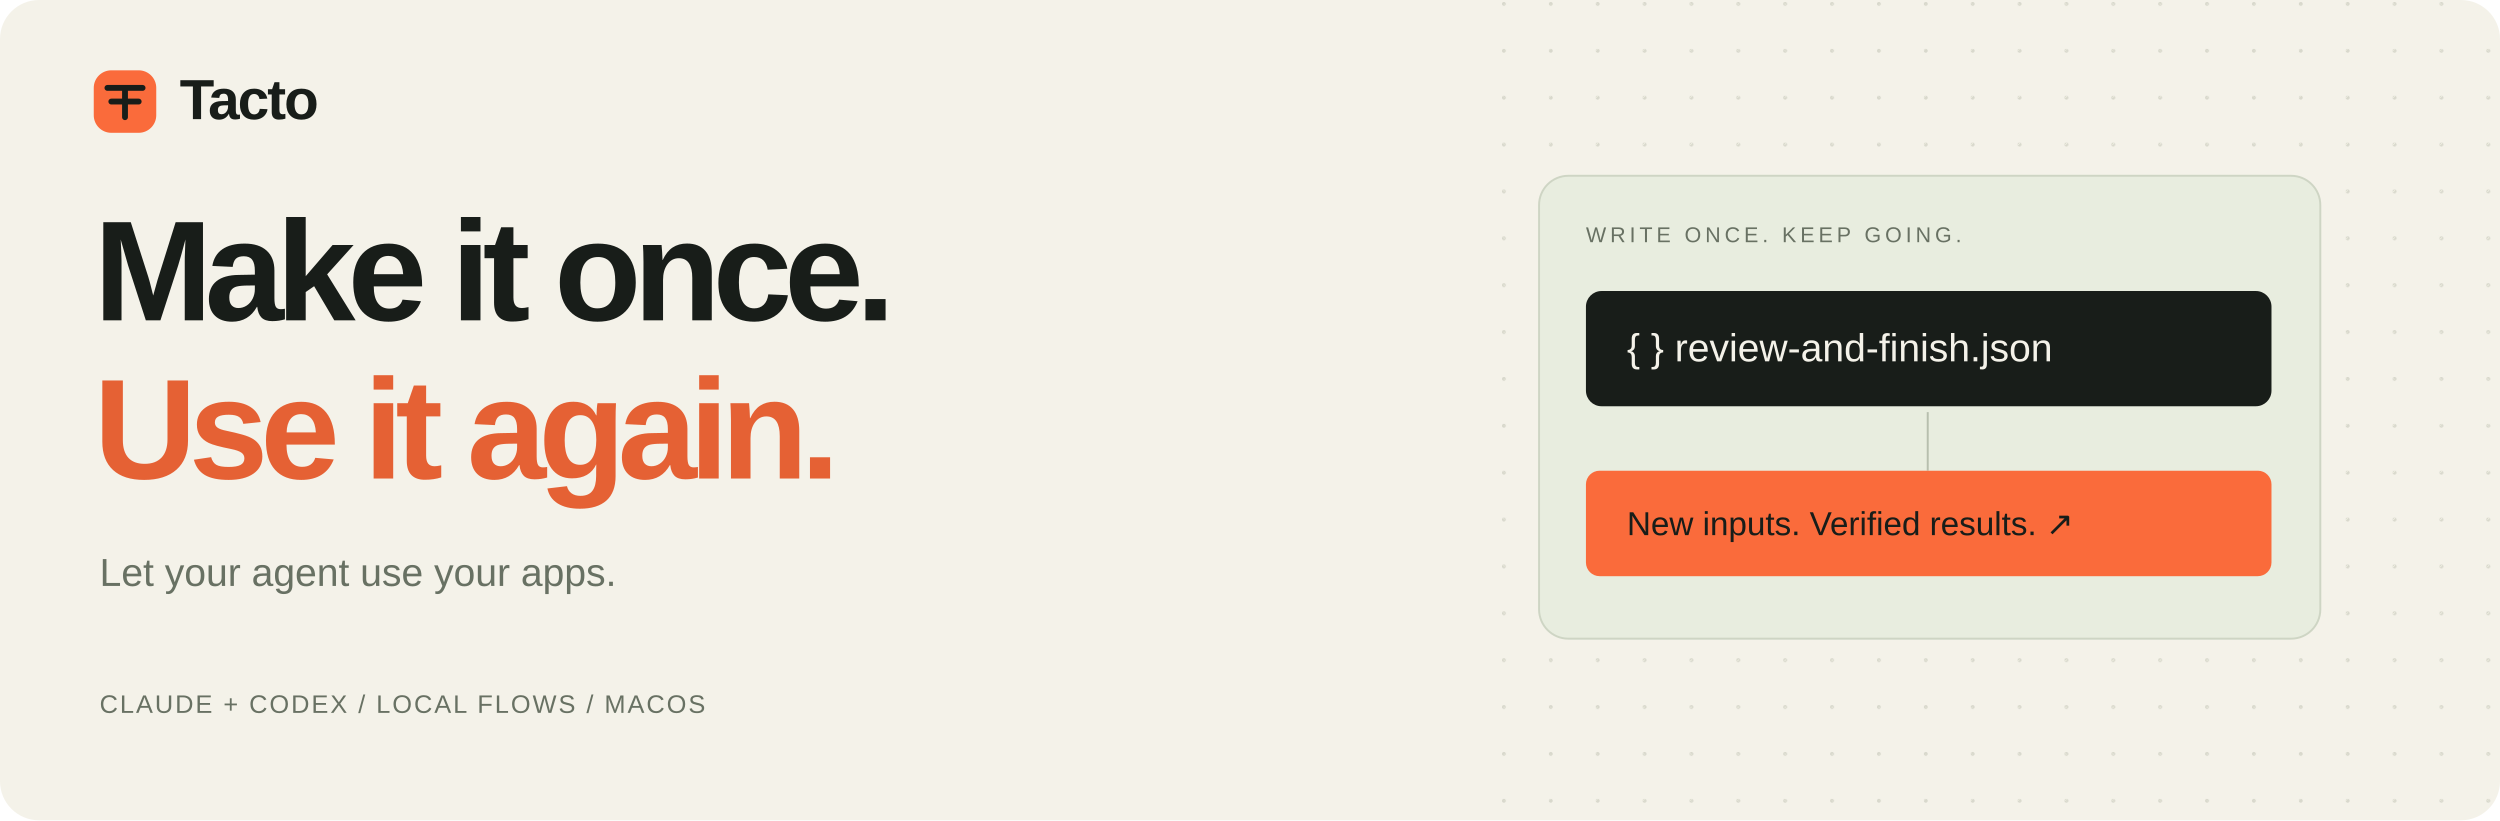
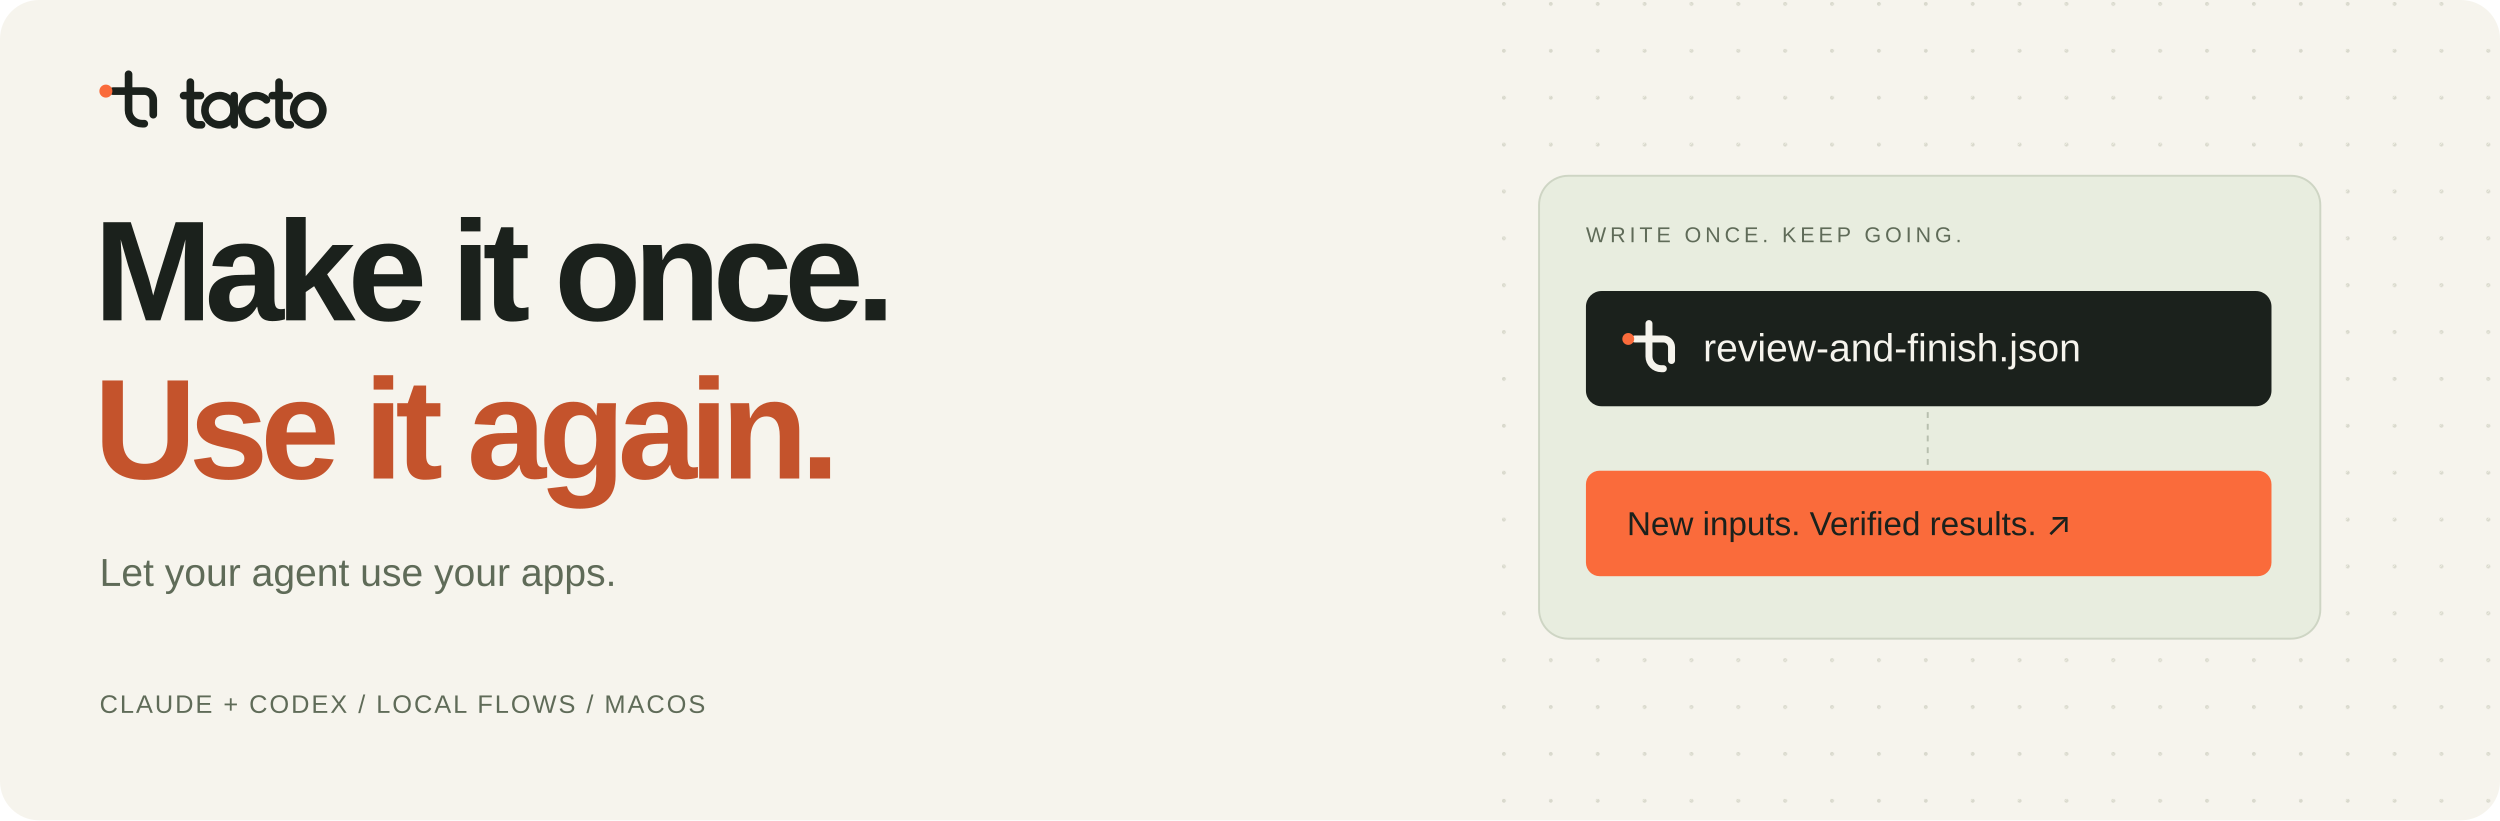
- <svg xmlns="http://www.w3.org/2000/svg" width="1280" height="420" viewBox="0 0 1280 420" role="img" aria-label="Tacto. Make it once. Use it again. Reusable computer use for Claude and Codex.">
+ <svg xmlns="http://www.w3.org/2000/svg" width="1280" height="420" viewBox="0 0 1280 420" role="img" aria-labelledby="tacto-banner-title">
  <defs>
    <pattern id="dots" width="24" height="24" patternUnits="userSpaceOnUse">
      <circle cx="2" cy="2" r="1" fill="#d8d8cc" />
    </pattern>
  </defs>
-   <rect width="1280" height="420" rx="20" fill="#f4f2e9" />
+   <rect width="1280" height="420" rx="20" fill="#f6f4ed" />
  <rect x="750" width="530" height="420" rx="20" fill="url(#dots)" />
-   <g font-family="Arial,sans-serif">
-     <rect x="48" y="36" width="32" height="32" rx="9" fill="#fa6b3b" />
-     <path d="M55 45h18M64 45v15M57 52h14" stroke="#181d19" stroke-width="3" stroke-linecap="round" />
-     <text x="92" y="61" font-size="29" font-weight="700" letter-spacing="-1" fill="#181d19">Tacto</text>
-     <text x="48" y="164" font-size="73" font-weight="700" letter-spacing="-4" fill="#181d19">Make it once.</text>
-     <text x="48" y="245" font-size="73" font-weight="700" letter-spacing="-4" fill="#e56134">Use it again.</text>
-     <text x="51" y="300" font-size="20" fill="#687163">Let your agent use your apps.</text>
-     <text x="51" y="365" font-size="13" letter-spacing="1" fill="#687163">CLAUDE + CODEX  /  LOCAL FLOWS  /  MACOS</text>
+   <g transform="translate(48 34) scale(1.15)">
+     <g fill="none" stroke="#1b211c" stroke-width="3.4" stroke-linecap="round" stroke-linejoin="round">
+       <path d="M15.5 3.5V19.5A6 6 0 0 0 21.5 25.5H22.5M26.5 21.5V15A4 4 0 0 0 22.5 11H8.6" />
+       <g transform="translate(39 0)">
+         <path d="M4 7V22.5A3.5 3.5 0 0 0 7.5 26H9M1 13H8.5" />
+         <circle cx="17" cy="19.5" r="6.5" />
+         <path d="M23.5 13V26" />
+         <path d="M37.9 14.9A6.5 6.5 0 1 0 37.9 24.1" />
+         <path d="M43.5 7V22.5A3.5 3.5 0 0 0 47 26H48.5M40.5 13H48" />
+         <circle cx="56.5" cy="19.5" r="6.5" />
+       </g>
+     </g>
+     <circle cx="5.4" cy="11" r="2.9" fill="#fa6b3b" />
  </g>
-   <g font-family="Arial,sans-serif">
+   <g font-family="-apple-system,'Helvetica Neue',Arial,sans-serif">
+     <text x="48" y="164" font-size="73" font-weight="700" letter-spacing="-4" fill="#1b211c">Make it once.</text>
+     <text x="48" y="245" font-size="73" font-weight="700" letter-spacing="-4" fill="#c4532c">Use it again.</text>
+     <text x="51" y="300" font-size="20" fill="#5f6b58">Let your agent use your apps.</text>
+     <text x="51" y="365" font-size="13" letter-spacing="1" fill="#5f6b58">CLAUDE + CODEX  /  LOCAL FLOWS  /  MACOS</text>
+   </g>
+   <g font-family="-apple-system,'Helvetica Neue',Arial,sans-serif">
    <rect x="788" y="90" width="400" height="237" rx="15" fill="#e8eddf" stroke="#ced5c4" />
-     <text x="812" y="124" fill="#687163" font-size="11" letter-spacing="2">WRITE ONCE. KEEP GOING.</text>
-     <rect x="812" y="149" width="351" height="59" rx="8" fill="#181d19" />
-     <text x="833" y="185" fill="#f4f2e9" font-size="20">{ } review-and-finish.json</text>
-     <path d="M987 211v30" stroke="#b7bfae" />
+     <text x="812" y="124" fill="#5f6b58" font-size="11" letter-spacing="2">WRITE ONCE. KEEP GOING.</text>
+     <rect x="812" y="149" width="351" height="59" rx="8" fill="#1b211c" />
+     <g transform="translate(828 162) scale(1.05)">
+       <path d="M15.5 3.5V19.5A6 6 0 0 0 21.5 25.5H22.5M26.5 21.5V15A4 4 0 0 0 22.5 11H8.6" fill="none" stroke="#f6f4ed" stroke-width="3.4" stroke-linecap="round" stroke-linejoin="round" />
+       <circle cx="5.4" cy="11" r="2.9" fill="#fa6b3b" />
+     </g>
+     <text x="872" y="185" fill="#f6f4ed" font-size="20">review-and-finish.json</text>
+     <path d="M987 211v30" stroke="#b7bfae" stroke-dasharray="3 3" />
    <rect x="812" y="241" width="351" height="54" rx="7" fill="#fa6b3b" />
-     <text x="833" y="274" fill="#181d19" font-size="17">New inputs. Verified results. ↗</text>
+     <text x="833" y="274" fill="#1b211c" font-size="17">New inputs. Verified results. ↗</text>
  </g>
</svg>
